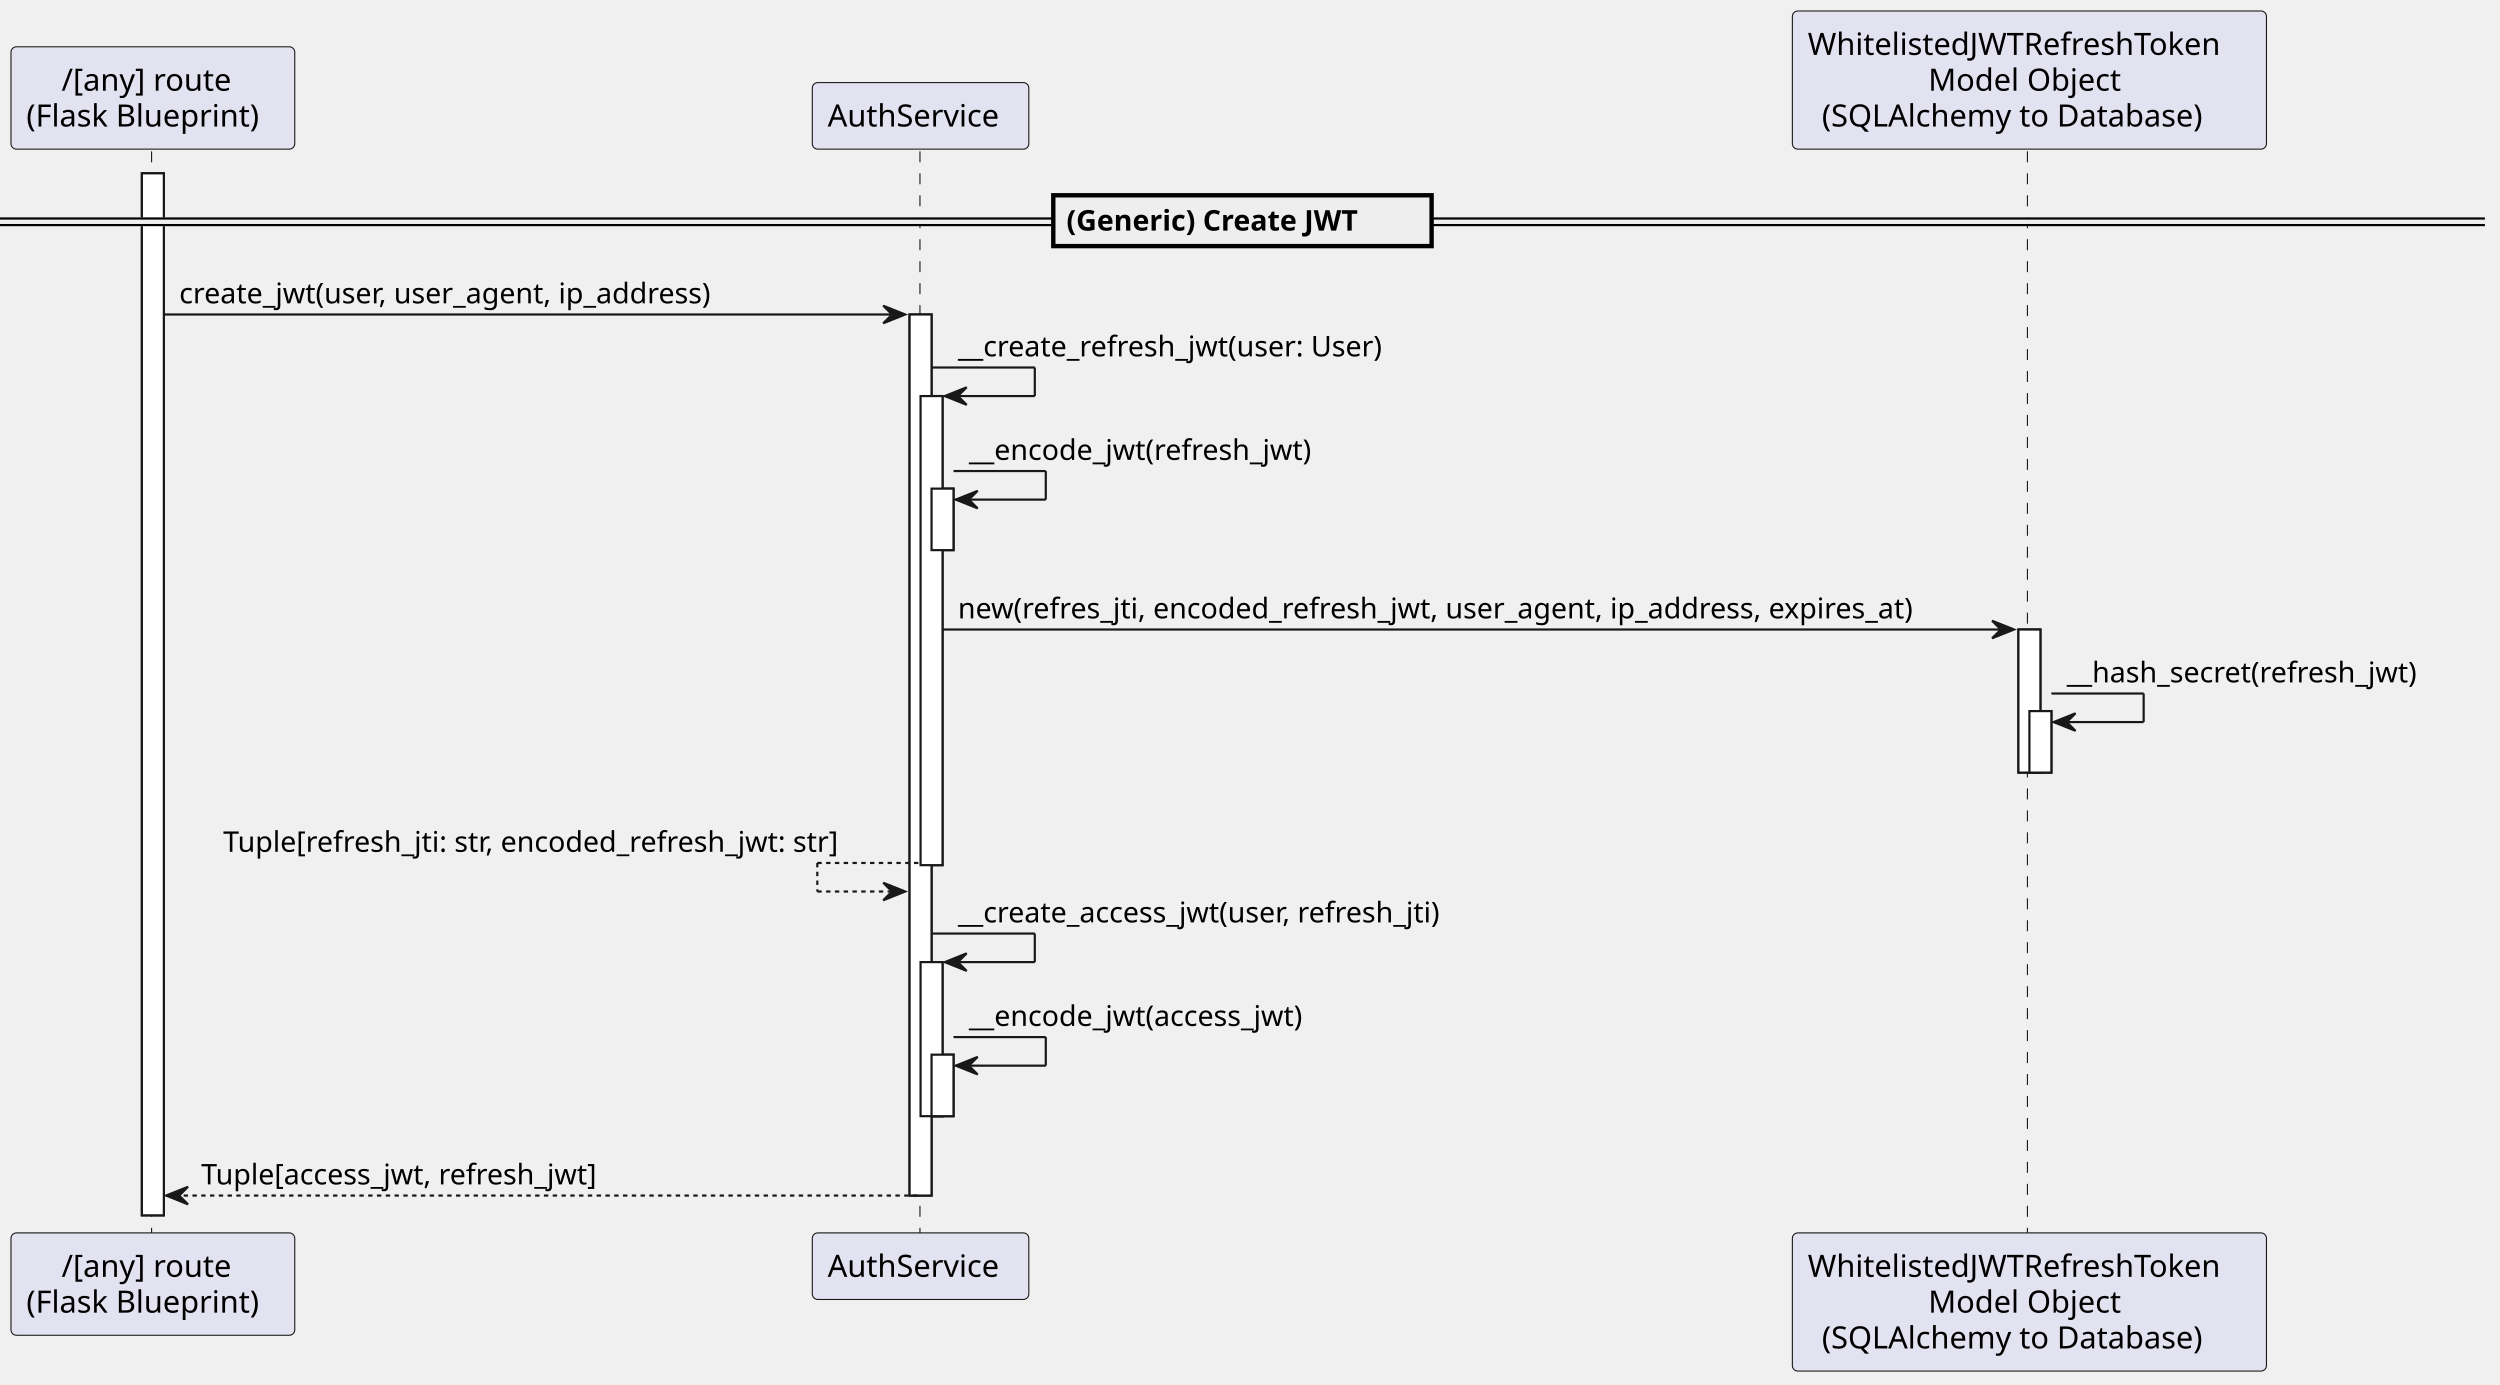
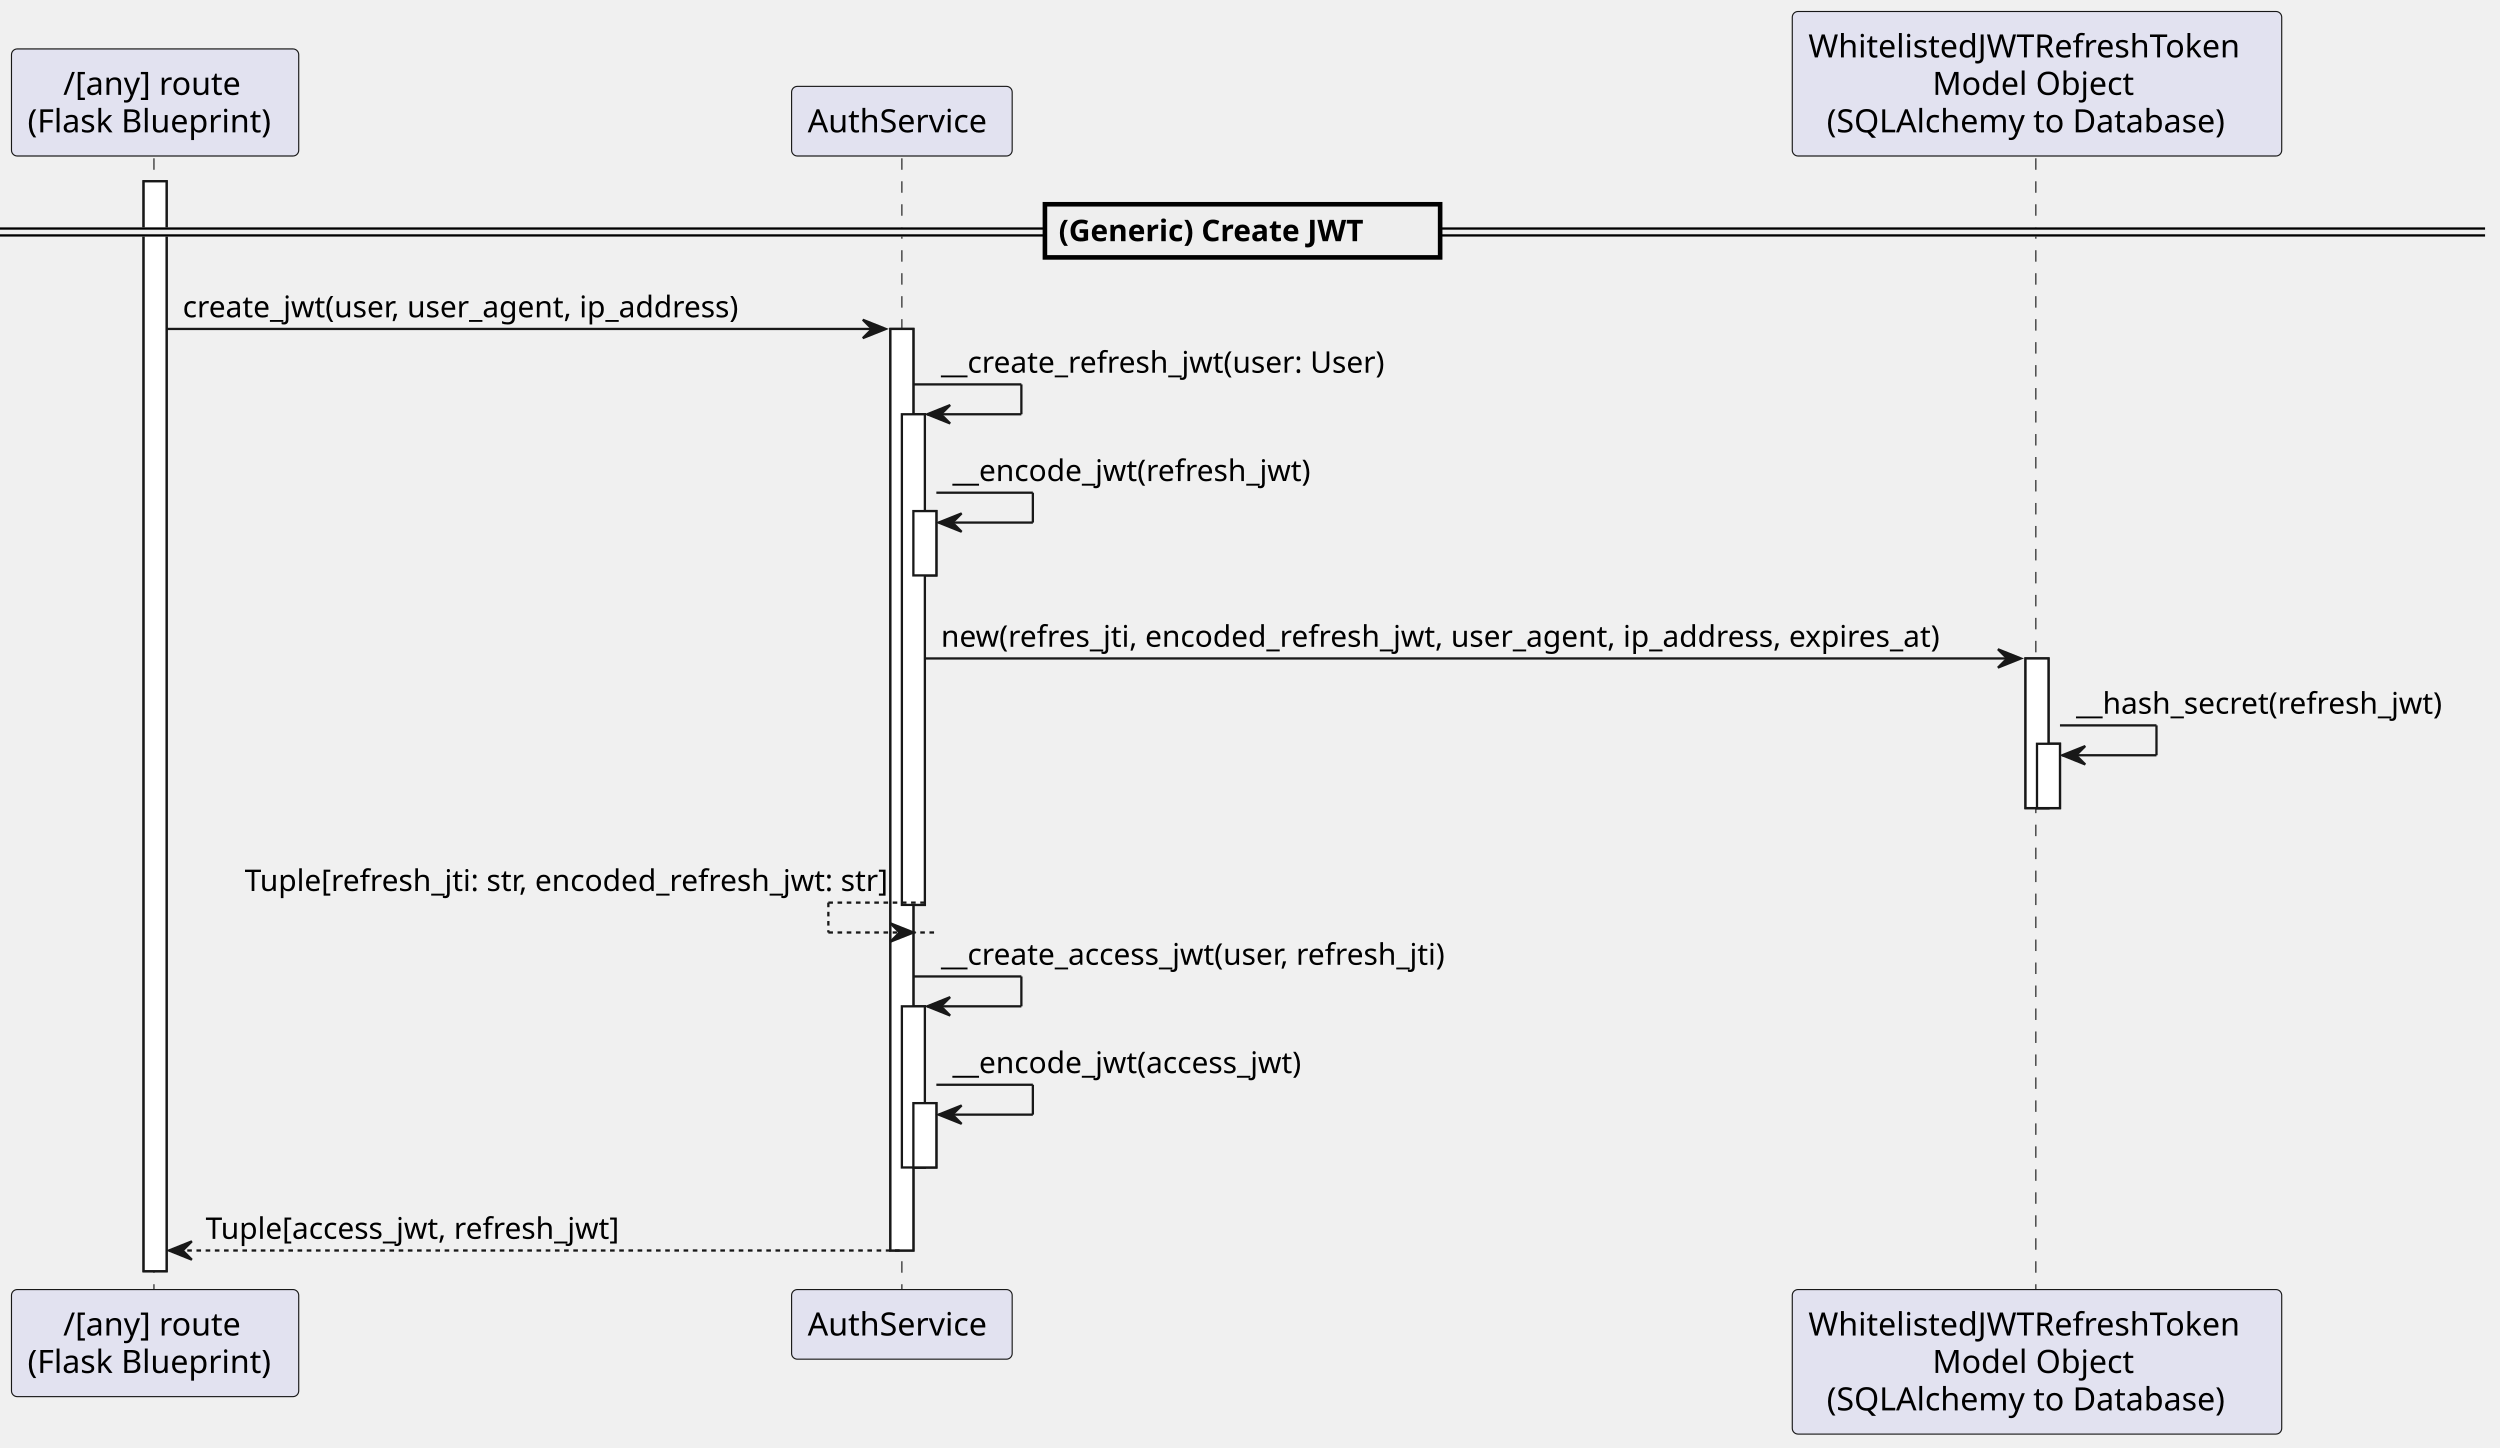
- <svg xmlns="http://www.w3.org/2000/svg" contentStyleType="text/css" data-diagram-type="SEQUENCE" height="630px" preserveAspectRatio="none" style="width:1138px;height:630px;background:#FFFFFF;" version="1.1" viewBox="0 0 1138 630" width="1138px" zoomAndPan="magnify">
+ <svg xmlns="http://www.w3.org/2000/svg" contentStyleType="text/css" height="630px" preserveAspectRatio="none" style="width:1088px;height:630px;background:#FFFFFF;" version="1.1" viewBox="0 0 1088 630" width="1088px" zoomAndPan="magnify">
  <defs />
  <g>
-     <g>
-       <rect fill="#FFFFFF" height="474.328" style="stroke:#181818;stroke-width:1;" width="10" x="64.586" y="78.891" />
-     </g>
-     <g>
-       <rect fill="#FFFFFF" height="401.062" style="stroke:#181818;stroke-width:1;" width="10" x="414.041" y="143.156" />
-     </g>
-     <g>
-       <rect fill="#FFFFFF" height="213.531" style="stroke:#181818;stroke-width:1;" width="10" x="419.041" y="180.289" />
-     </g>
-     <g>
-       <rect fill="#FFFFFF" height="28" style="stroke:#181818;stroke-width:1;" width="10" x="424.041" y="222.422" />
-     </g>
-     <g>
-       <rect fill="#FFFFFF" height="70.133" style="stroke:#181818;stroke-width:1;" width="10" x="419.041" y="437.953" />
-     </g>
-     <g>
-       <rect fill="#FFFFFF" height="28" style="stroke:#181818;stroke-width:1;" width="10" x="424.041" y="480.086" />
-     </g>
-     <g>
-       <rect fill="#FFFFFF" height="65.133" style="stroke:#181818;stroke-width:1;" width="10" x="918.79" y="286.555" />
-     </g>
-     <g>
-       <rect fill="#FFFFFF" height="28" style="stroke:#181818;stroke-width:1;" width="10" x="923.79" y="323.688" />
-     </g>
-     <g>
-       <rect fill="#FFFFFF" fill-opacity="0" height="493.328" width="8" x="65.586" y="68.891" />
-       <line style="stroke:#181818;stroke-width:0.5;stroke-dasharray:5.0,5.0;" x1="69" x2="69" y1="68.891" y2="562.219" />
-     </g>
-     <g>
-       <rect fill="#FFFFFF" fill-opacity="0" height="493.328" width="8" x="415.041" y="68.891" />
-       <line style="stroke:#181818;stroke-width:0.5;stroke-dasharray:5.0,5.0;" x1="418.765" x2="418.765" y1="68.891" y2="562.219" />
-     </g>
-     <g>
-       <rect fill="#FFFFFF" fill-opacity="0" height="493.328" width="8" x="919.79" y="68.891" />
-       <line style="stroke:#181818;stroke-width:0.5;stroke-dasharray:5.0,5.0;" x1="922.885" x2="922.885" y1="68.891" y2="562.219" />
-     </g>
-     <g>
-       <rect fill="#E2E2F0" height="46.594" rx="2.5" ry="2.5" style="stroke:#181818;stroke-width:0.5;" width="129.172" x="5" y="21.297" />
-       <text fill="#000000" font-family="sans-serif" font-size="14" lengthAdjust="spacing" textLength="83.125" x="28.023" y="41.292">/[any] route</text>
-       <text fill="#000000" font-family="sans-serif" font-size="14" lengthAdjust="spacing" textLength="115.172" x="12" y="57.589">(Flask Blueprint)</text>
-     </g>
-     <g>
-       <rect fill="#E2E2F0" height="46.594" rx="2.5" ry="2.5" style="stroke:#181818;stroke-width:0.5;" width="129.172" x="5" y="561.219" />
-       <text fill="#000000" font-family="sans-serif" font-size="14" lengthAdjust="spacing" textLength="83.125" x="28.023" y="581.214">/[any] route</text>
-       <text fill="#000000" font-family="sans-serif" font-size="14" lengthAdjust="spacing" textLength="115.172" x="12" y="597.511">(Flask Blueprint)</text>
-     </g>
-     <g>
-       <rect fill="#E2E2F0" height="30.297" rx="2.5" ry="2.5" style="stroke:#181818;stroke-width:0.5;" width="98.554" x="369.765" y="37.594" />
-       <text fill="#000000" font-family="sans-serif" font-size="14" lengthAdjust="spacing" textLength="84.554" x="376.765" y="57.589">AuthService</text>
-     </g>
-     <g>
-       <rect fill="#E2E2F0" height="30.297" rx="2.5" ry="2.5" style="stroke:#181818;stroke-width:0.5;" width="98.554" x="369.765" y="561.219" />
-       <text fill="#000000" font-family="sans-serif" font-size="14" lengthAdjust="spacing" textLength="84.554" x="376.765" y="581.214">AuthService</text>
-     </g>
-     <g>
-       <rect fill="#E2E2F0" height="62.891" rx="2.5" ry="2.5" style="stroke:#181818;stroke-width:0.5;" width="215.81" x="815.885" y="5" />
-       <text fill="#000000" font-family="sans-serif" font-size="14" lengthAdjust="spacing" textLength="201.81" x="822.885" y="24.995">WhitelistedJWTRefreshToken</text>
-       <text fill="#000000" font-family="sans-serif" font-size="14" lengthAdjust="spacing" textLength="92.08" x="877.75" y="41.292">Model Object</text>
-       <text fill="#000000" font-family="sans-serif" font-size="14" lengthAdjust="spacing" textLength="188.959" x="829.311" y="57.589">(SQLAlchemy to Database)</text>
-     </g>
-     <g>
-       <rect fill="#E2E2F0" height="62.891" rx="2.5" ry="2.5" style="stroke:#181818;stroke-width:0.5;" width="215.81" x="815.885" y="561.219" />
-       <text fill="#000000" font-family="sans-serif" font-size="14" lengthAdjust="spacing" textLength="201.81" x="822.885" y="581.214">WhitelistedJWTRefreshToken</text>
-       <text fill="#000000" font-family="sans-serif" font-size="14" lengthAdjust="spacing" textLength="92.08" x="877.75" y="597.511">Model Object</text>
-       <text fill="#000000" font-family="sans-serif" font-size="14" lengthAdjust="spacing" textLength="188.959" x="829.311" y="613.808">(SQLAlchemy to Database)</text>
-     </g>
-     <g>
-       <rect fill="#FFFFFF" height="474.328" style="stroke:#181818;stroke-width:1;" width="10" x="64.586" y="78.891" />
-     </g>
-     <g>
-       <rect fill="#FFFFFF" height="401.062" style="stroke:#181818;stroke-width:1;" width="10" x="414.041" y="143.156" />
-     </g>
-     <g>
-       <rect fill="#FFFFFF" height="213.531" style="stroke:#181818;stroke-width:1;" width="10" x="419.041" y="180.289" />
-     </g>
-     <g>
-       <rect fill="#FFFFFF" height="28" style="stroke:#181818;stroke-width:1;" width="10" x="424.041" y="222.422" />
-     </g>
-     <g>
-       <rect fill="#FFFFFF" height="70.133" style="stroke:#181818;stroke-width:1;" width="10" x="419.041" y="437.953" />
-     </g>
-     <g>
-       <rect fill="#FFFFFF" height="28" style="stroke:#181818;stroke-width:1;" width="10" x="424.041" y="480.086" />
-     </g>
-     <g>
-       <rect fill="#FFFFFF" height="65.133" style="stroke:#181818;stroke-width:1;" width="10" x="918.79" y="286.555" />
-     </g>
-     <g>
-       <rect fill="#FFFFFF" height="28" style="stroke:#181818;stroke-width:1;" width="10" x="923.79" y="323.688" />
-     </g>
-     <rect fill="#EEEEEE" height="3" style="stroke:#EEEEEE;stroke-width:1;" width="1131.126" x="0" y="99.457" />
-     <line style="stroke:#000000;stroke-width:1;" x1="0" x2="1131.126" y1="99.457" y2="99.457" />
-     <line style="stroke:#000000;stroke-width:1;" x1="0" x2="1131.126" y1="102.457" y2="102.457" />
-     <rect fill="#EEEEEE" height="23.133" style="stroke:#000000;stroke-width:2;" width="172.209" x="479.458" y="88.891" />
-     <text fill="#000000" font-family="sans-serif" font-size="13" font-weight="bold" lengthAdjust="spacing" textLength="153.683" x="485.458" y="104.957">(Generic) Create JWT</text>
-     <g>
-       <polygon fill="#181818" points="402.041,139.156,412.041,143.156,402.041,147.156,406.041,143.156" style="stroke:#181818;stroke-width:1;" />
-       <line style="stroke:#181818;stroke-width:1;" x1="74.586" x2="408.041" y1="143.156" y2="143.156" />
-       <text fill="#000000" font-family="sans-serif" font-size="13" lengthAdjust="spacing" textLength="264.551" x="81.586" y="138.09">create_jwt(user, user_agent, ip_address)</text>
-     </g>
-     <g>
-       <line style="stroke:#181818;stroke-width:1;" x1="424.041" x2="471.041" y1="167.289" y2="167.289" />
-       <line style="stroke:#181818;stroke-width:1;" x1="471.041" x2="471.041" y1="167.289" y2="180.289" />
-       <line style="stroke:#181818;stroke-width:1;" x1="430.041" x2="471.041" y1="180.289" y2="180.289" />
-       <polygon fill="#181818" points="440.041,176.289,430.041,180.289,440.041,184.289,436.041,180.289" style="stroke:#181818;stroke-width:1;" />
-       <text fill="#000000" font-family="sans-serif" font-size="13" lengthAdjust="spacing" textLength="209.809" x="436.041" y="162.223">__create_refresh_jwt(user: User)</text>
-     </g>
-     <g>
-       <line style="stroke:#181818;stroke-width:1;" x1="434.041" x2="476.041" y1="214.422" y2="214.422" />
-       <line style="stroke:#181818;stroke-width:1;" x1="476.041" x2="476.041" y1="214.422" y2="227.422" />
-       <line style="stroke:#181818;stroke-width:1;" x1="435.041" x2="476.041" y1="227.422" y2="227.422" />
-       <polygon fill="#181818" points="445.041,223.422,435.041,227.422,445.041,231.422,441.041,227.422" style="stroke:#181818;stroke-width:1;" />
-       <text fill="#000000" font-family="sans-serif" font-size="13" lengthAdjust="spacing" textLength="168.689" x="441.041" y="209.356">__encode_jwt(refresh_jwt)</text>
-     </g>
-     <g>
-       <polygon fill="#181818" points="906.79,282.555,916.79,286.555,906.79,290.555,910.79,286.555" style="stroke:#181818;stroke-width:1;" />
-       <line style="stroke:#181818;stroke-width:1;" x1="429.041" x2="912.79" y1="286.555" y2="286.555" />
-       <text fill="#000000" font-family="sans-serif" font-size="13" lengthAdjust="spacing" textLength="470.748" x="436.041" y="281.489">new(refres_jti, encoded_refresh_jwt, user_agent, ip_address, expires_at)</text>
-     </g>
-     <g>
-       <line style="stroke:#181818;stroke-width:1;" x1="933.79" x2="975.79" y1="315.688" y2="315.688" />
-       <line style="stroke:#181818;stroke-width:1;" x1="975.79" x2="975.79" y1="315.688" y2="328.688" />
-       <line style="stroke:#181818;stroke-width:1;" x1="934.79" x2="975.79" y1="328.688" y2="328.688" />
-       <polygon fill="#181818" points="944.79,324.688,934.79,328.688,944.79,332.688,940.79,328.688" style="stroke:#181818;stroke-width:1;" />
-       <text fill="#000000" font-family="sans-serif" font-size="13" lengthAdjust="spacing" textLength="173.335" x="940.79" y="310.622">__hash_secret(refresh_jwt)</text>
-     </g>
-     <g>
-       <line style="stroke:#181818;stroke-width:1;stroke-dasharray:2.0,2.0;" x1="372.041" x2="418.041" y1="392.82" y2="392.82" />
-       <line style="stroke:#181818;stroke-width:1;stroke-dasharray:2.0,2.0;" x1="372.041" x2="372.041" y1="392.82" y2="405.82" />
-       <line style="stroke:#181818;stroke-width:1;stroke-dasharray:2.0,2.0;" x1="372.041" x2="412.041" y1="405.82" y2="405.82" />
-       <polygon fill="#181818" points="402.041,401.82,412.041,405.82,402.041,409.82,406.041,405.82" style="stroke:#181818;stroke-width:1;" />
-       <text fill="#000000" font-family="sans-serif" font-size="13" lengthAdjust="spacing" textLength="305.456" x="101.586" y="387.754">Tuple[refresh_jti: str, encoded_refresh_jwt: str]</text>
-     </g>
-     <g>
-       <line style="stroke:#181818;stroke-width:1;" x1="424.041" x2="471.041" y1="424.953" y2="424.953" />
-       <line style="stroke:#181818;stroke-width:1;" x1="471.041" x2="471.041" y1="424.953" y2="437.953" />
-       <line style="stroke:#181818;stroke-width:1;" x1="430.041" x2="471.041" y1="437.953" y2="437.953" />
-       <polygon fill="#181818" points="440.041,433.953,430.041,437.953,440.041,441.953,436.041,437.953" style="stroke:#181818;stroke-width:1;" />
-       <text fill="#000000" font-family="sans-serif" font-size="13" lengthAdjust="spacing" textLength="242.557" x="436.041" y="419.887">__create_access_jwt(user, refresh_jti)</text>
-     </g>
-     <g>
-       <line style="stroke:#181818;stroke-width:1;" x1="434.041" x2="476.041" y1="472.086" y2="472.086" />
-       <line style="stroke:#181818;stroke-width:1;" x1="476.041" x2="476.041" y1="472.086" y2="485.086" />
-       <line style="stroke:#181818;stroke-width:1;" x1="435.041" x2="476.041" y1="485.086" y2="485.086" />
-       <polygon fill="#181818" points="445.041,481.086,435.041,485.086,445.041,489.086,441.041,485.086" style="stroke:#181818;stroke-width:1;" />
-       <text fill="#000000" font-family="sans-serif" font-size="13" lengthAdjust="spacing" textLength="166.22" x="441.041" y="467.02">__encode_jwt(access_jwt)</text>
-     </g>
-     <g>
-       <polygon fill="#181818" points="85.586,540.219,75.586,544.219,85.586,548.219,81.586,544.219" style="stroke:#181818;stroke-width:1;" />
-       <line style="stroke:#181818;stroke-width:1;stroke-dasharray:2.0,2.0;" x1="79.586" x2="418.041" y1="544.219" y2="544.219" />
-       <text fill="#000000" font-family="sans-serif" font-size="13" lengthAdjust="spacing" textLength="196.212" x="91.586" y="539.153">Tuple[access_jwt, refresh_jwt]</text>
-     </g>
+     <rect fill="#FFFFFF" height="474.328" style="stroke:#181818;stroke-width:1.0;" width="10" x="62.5" y="78.891" />
+     <rect fill="#FFFFFF" height="401.062" style="stroke:#181818;stroke-width:1.0;" width="10" x="387.5" y="143.156" />
+     <rect fill="#FFFFFF" height="213.531" style="stroke:#181818;stroke-width:1.0;" width="10" x="392.5" y="180.289" />
+     <rect fill="#FFFFFF" height="28" style="stroke:#181818;stroke-width:1.0;" width="10" x="397.5" y="222.422" />
+     <rect fill="#FFFFFF" height="70.133" style="stroke:#181818;stroke-width:1.0;" width="10" x="392.5" y="437.953" />
+     <rect fill="#FFFFFF" height="28" style="stroke:#181818;stroke-width:1.0;" width="10" x="397.5" y="480.086" />
+     <rect fill="#FFFFFF" height="65.133" style="stroke:#181818;stroke-width:1.0;" width="10" x="881.5" y="286.555" />
+     <rect fill="#FFFFFF" height="28" style="stroke:#181818;stroke-width:1.0;" width="10" x="886.5" y="323.688" />
+     <line style="stroke:#181818;stroke-width:0.5;stroke-dasharray:5.0,5.0;" x1="67" x2="67" y1="68.891" y2="562.219" />
+     <line style="stroke:#181818;stroke-width:0.5;stroke-dasharray:5.0,5.0;" x1="392.5" x2="392.5" y1="68.891" y2="562.219" />
+     <line style="stroke:#181818;stroke-width:0.5;stroke-dasharray:5.0,5.0;" x1="886" x2="886" y1="68.891" y2="562.219" />
+     <rect fill="#E2E2F0" height="46.594" rx="2.5" ry="2.5" style="stroke:#181818;stroke-width:0.5;" width="125" x="5" y="21.297" />
+     <text fill="#000000" font-family="sans-serif" font-size="14" lengthAdjust="spacing" textLength="80" x="27.5" y="41.292">/[any] route</text>
+     <text fill="#000000" font-family="sans-serif" font-size="14" lengthAdjust="spacing" textLength="111" x="12" y="57.589">(Flask Blueprint)</text>
+     <rect fill="#E2E2F0" height="46.594" rx="2.5" ry="2.5" style="stroke:#181818;stroke-width:0.5;" width="125" x="5" y="561.219" />
+     <text fill="#000000" font-family="sans-serif" font-size="14" lengthAdjust="spacing" textLength="80" x="27.5" y="581.214">/[any] route</text>
+     <text fill="#000000" font-family="sans-serif" font-size="14" lengthAdjust="spacing" textLength="111" x="12" y="597.511">(Flask Blueprint)</text>
+     <rect fill="#E2E2F0" height="30.297" rx="2.5" ry="2.5" style="stroke:#181818;stroke-width:0.5;" width="96" x="344.5" y="37.594" />
+     <text fill="#000000" font-family="sans-serif" font-size="14" lengthAdjust="spacing" textLength="82" x="351.5" y="57.589">AuthService</text>
+     <rect fill="#E2E2F0" height="30.297" rx="2.5" ry="2.5" style="stroke:#181818;stroke-width:0.5;" width="96" x="344.5" y="561.219" />
+     <text fill="#000000" font-family="sans-serif" font-size="14" lengthAdjust="spacing" textLength="82" x="351.5" y="581.214">AuthService</text>
+     <rect fill="#E2E2F0" height="62.891" rx="2.5" ry="2.5" style="stroke:#181818;stroke-width:0.5;" width="213" x="780" y="5" />
+     <text fill="#000000" font-family="sans-serif" font-size="14" lengthAdjust="spacing" textLength="199" x="787" y="24.995">WhitelistedJWTRefreshToken</text>
+     <text fill="#000000" font-family="sans-serif" font-size="14" lengthAdjust="spacing" textLength="91" x="841" y="41.292">Model Object</text>
+     <text fill="#000000" font-family="sans-serif" font-size="14" lengthAdjust="spacing" textLength="183" x="795" y="57.589">(SQLAlchemy to Database)</text>
+     <rect fill="#E2E2F0" height="62.891" rx="2.5" ry="2.5" style="stroke:#181818;stroke-width:0.5;" width="213" x="780" y="561.219" />
+     <text fill="#000000" font-family="sans-serif" font-size="14" lengthAdjust="spacing" textLength="199" x="787" y="581.214">WhitelistedJWTRefreshToken</text>
+     <text fill="#000000" font-family="sans-serif" font-size="14" lengthAdjust="spacing" textLength="91" x="841" y="597.511">Model Object</text>
+     <text fill="#000000" font-family="sans-serif" font-size="14" lengthAdjust="spacing" textLength="183" x="795" y="613.808">(SQLAlchemy to Database)</text>
+     <rect fill="#FFFFFF" height="474.328" style="stroke:#181818;stroke-width:1.0;" width="10" x="62.5" y="78.891" />
+     <rect fill="#FFFFFF" height="401.062" style="stroke:#181818;stroke-width:1.0;" width="10" x="387.5" y="143.156" />
+     <rect fill="#FFFFFF" height="213.531" style="stroke:#181818;stroke-width:1.0;" width="10" x="392.5" y="180.289" />
+     <rect fill="#FFFFFF" height="28" style="stroke:#181818;stroke-width:1.0;" width="10" x="397.5" y="222.422" />
+     <rect fill="#FFFFFF" height="70.133" style="stroke:#181818;stroke-width:1.0;" width="10" x="392.5" y="437.953" />
+     <rect fill="#FFFFFF" height="28" style="stroke:#181818;stroke-width:1.0;" width="10" x="397.5" y="480.086" />
+     <rect fill="#FFFFFF" height="65.133" style="stroke:#181818;stroke-width:1.0;" width="10" x="881.5" y="286.555" />
+     <rect fill="#FFFFFF" height="28" style="stroke:#181818;stroke-width:1.0;" width="10" x="886.5" y="323.688" />
+     <rect fill="#EEEEEE" height="3" style="stroke:#EEEEEE;stroke-width:1.0;" width="1081.5" x="0" y="99.457" />
+     <line style="stroke:#000000;stroke-width:1.0;" x1="0" x2="1081.5" y1="99.457" y2="99.457" />
+     <line style="stroke:#000000;stroke-width:1.0;" x1="0" x2="1081.5" y1="102.457" y2="102.457" />
+     <rect fill="#EEEEEE" height="23.133" style="stroke:#000000;stroke-width:2.0;" width="172" x="454.75" y="88.891" />
+     <text fill="#000000" font-family="sans-serif" font-size="13" font-weight="bold" lengthAdjust="spacing" textLength="153" x="460.75" y="104.957">(Generic) Create JWT</text>
+     <polygon fill="#181818" points="375.5,139.156,385.5,143.156,375.5,147.156,379.5,143.156" style="stroke:#181818;stroke-width:1.0;" />
+     <line style="stroke:#181818;stroke-width:1.0;" x1="72.5" x2="381.5" y1="143.156" y2="143.156" />
+     <text fill="#000000" font-family="sans-serif" font-size="13" lengthAdjust="spacing" textLength="260" x="79.5" y="138.09">create_jwt(user, user_agent, ip_address)</text>
+     <line style="stroke:#181818;stroke-width:1.0;" x1="397.5" x2="444.5" y1="167.289" y2="167.289" />
+     <line style="stroke:#181818;stroke-width:1.0;" x1="444.5" x2="444.5" y1="167.289" y2="180.289" />
+     <line style="stroke:#181818;stroke-width:1.0;" x1="403.5" x2="444.5" y1="180.289" y2="180.289" />
+     <polygon fill="#181818" points="413.5,176.289,403.5,180.289,413.5,184.289,409.5,180.289" style="stroke:#181818;stroke-width:1.0;" />
+     <text fill="#000000" font-family="sans-serif" font-size="13" lengthAdjust="spacing" textLength="207" x="409.5" y="162.223">__create_refresh_jwt(user: User)</text>
+     <line style="stroke:#181818;stroke-width:1.0;" x1="407.5" x2="449.5" y1="214.422" y2="214.422" />
+     <line style="stroke:#181818;stroke-width:1.0;" x1="449.5" x2="449.5" y1="214.422" y2="227.422" />
+     <line style="stroke:#181818;stroke-width:1.0;" x1="408.5" x2="449.5" y1="227.422" y2="227.422" />
+     <polygon fill="#181818" points="418.5,223.422,408.5,227.422,418.5,231.422,414.5,227.422" style="stroke:#181818;stroke-width:1.0;" />
+     <text fill="#000000" font-family="sans-serif" font-size="13" lengthAdjust="spacing" textLength="164" x="414.5" y="209.356">__encode_jwt(refresh_jwt)</text>
+     <polygon fill="#181818" points="869.5,282.555,879.5,286.555,869.5,290.555,873.5,286.555" style="stroke:#181818;stroke-width:1.0;" />
+     <line style="stroke:#181818;stroke-width:1.0;" x1="402.5" x2="875.5" y1="286.555" y2="286.555" />
+     <text fill="#000000" font-family="sans-serif" font-size="13" lengthAdjust="spacing" textLength="460" x="409.5" y="281.489">new(refres_jti, encoded_refresh_jwt, user_agent, ip_address, expires_at)</text>
+     <line style="stroke:#181818;stroke-width:1.0;" x1="896.5" x2="938.5" y1="315.688" y2="315.688" />
+     <line style="stroke:#181818;stroke-width:1.0;" x1="938.5" x2="938.5" y1="315.688" y2="328.688" />
+     <line style="stroke:#181818;stroke-width:1.0;" x1="897.5" x2="938.5" y1="328.688" y2="328.688" />
+     <polygon fill="#181818" points="907.5,324.688,897.5,328.688,907.5,332.688,903.5,328.688" style="stroke:#181818;stroke-width:1.0;" />
+     <text fill="#000000" font-family="sans-serif" font-size="13" lengthAdjust="spacing" textLength="171" x="903.5" y="310.622">__hash_secret(refresh_jwt)</text>
+     <line style="stroke:#181818;stroke-width:1.0;stroke-dasharray:2.0,2.0;" x1="360.5" x2="402.5" y1="392.82" y2="392.82" />
+     <line style="stroke:#181818;stroke-width:1.0;stroke-dasharray:2.0,2.0;" x1="360.5" x2="360.5" y1="392.82" y2="405.82" />
+     <line style="stroke:#181818;stroke-width:1.0;stroke-dasharray:2.0,2.0;" x1="360.5" x2="407.5" y1="405.82" y2="405.82" />
+     <polygon fill="#181818" points="387.5,401.82,397.5,405.82,387.5,409.82,391.5,405.82" style="stroke:#181818;stroke-width:1.0;" />
+     <text fill="#000000" font-family="sans-serif" font-size="13" lengthAdjust="spacing" textLength="296" x="106.5" y="387.754">Tuple[refresh_jti: str, encoded_refresh_jwt: str]</text>
+     <line style="stroke:#181818;stroke-width:1.0;" x1="397.5" x2="444.5" y1="424.953" y2="424.953" />
+     <line style="stroke:#181818;stroke-width:1.0;" x1="444.5" x2="444.5" y1="424.953" y2="437.953" />
+     <line style="stroke:#181818;stroke-width:1.0;" x1="403.5" x2="444.5" y1="437.953" y2="437.953" />
+     <polygon fill="#181818" points="413.5,433.953,403.5,437.953,413.5,441.953,409.5,437.953" style="stroke:#181818;stroke-width:1.0;" />
+     <text fill="#000000" font-family="sans-serif" font-size="13" lengthAdjust="spacing" textLength="239" x="409.5" y="419.887">__create_access_jwt(user, refresh_jti)</text>
+     <line style="stroke:#181818;stroke-width:1.0;" x1="407.5" x2="449.5" y1="472.086" y2="472.086" />
+     <line style="stroke:#181818;stroke-width:1.0;" x1="449.5" x2="449.5" y1="472.086" y2="485.086" />
+     <line style="stroke:#181818;stroke-width:1.0;" x1="408.5" x2="449.5" y1="485.086" y2="485.086" />
+     <polygon fill="#181818" points="418.5,481.086,408.5,485.086,418.5,489.086,414.5,485.086" style="stroke:#181818;stroke-width:1.0;" />
+     <text fill="#000000" font-family="sans-serif" font-size="13" lengthAdjust="spacing" textLength="163" x="414.5" y="467.02">__encode_jwt(access_jwt)</text>
+     <polygon fill="#181818" points="83.5,540.219,73.5,544.219,83.5,548.219,79.5,544.219" style="stroke:#181818;stroke-width:1.0;" />
+     <line style="stroke:#181818;stroke-width:1.0;stroke-dasharray:2.0,2.0;" x1="77.5" x2="391.5" y1="544.219" y2="544.219" />
+     <text fill="#000000" font-family="sans-serif" font-size="13" lengthAdjust="spacing" textLength="189" x="89.5" y="539.153">Tuple[access_jwt, refresh_jwt]</text>
  </g>
</svg>
